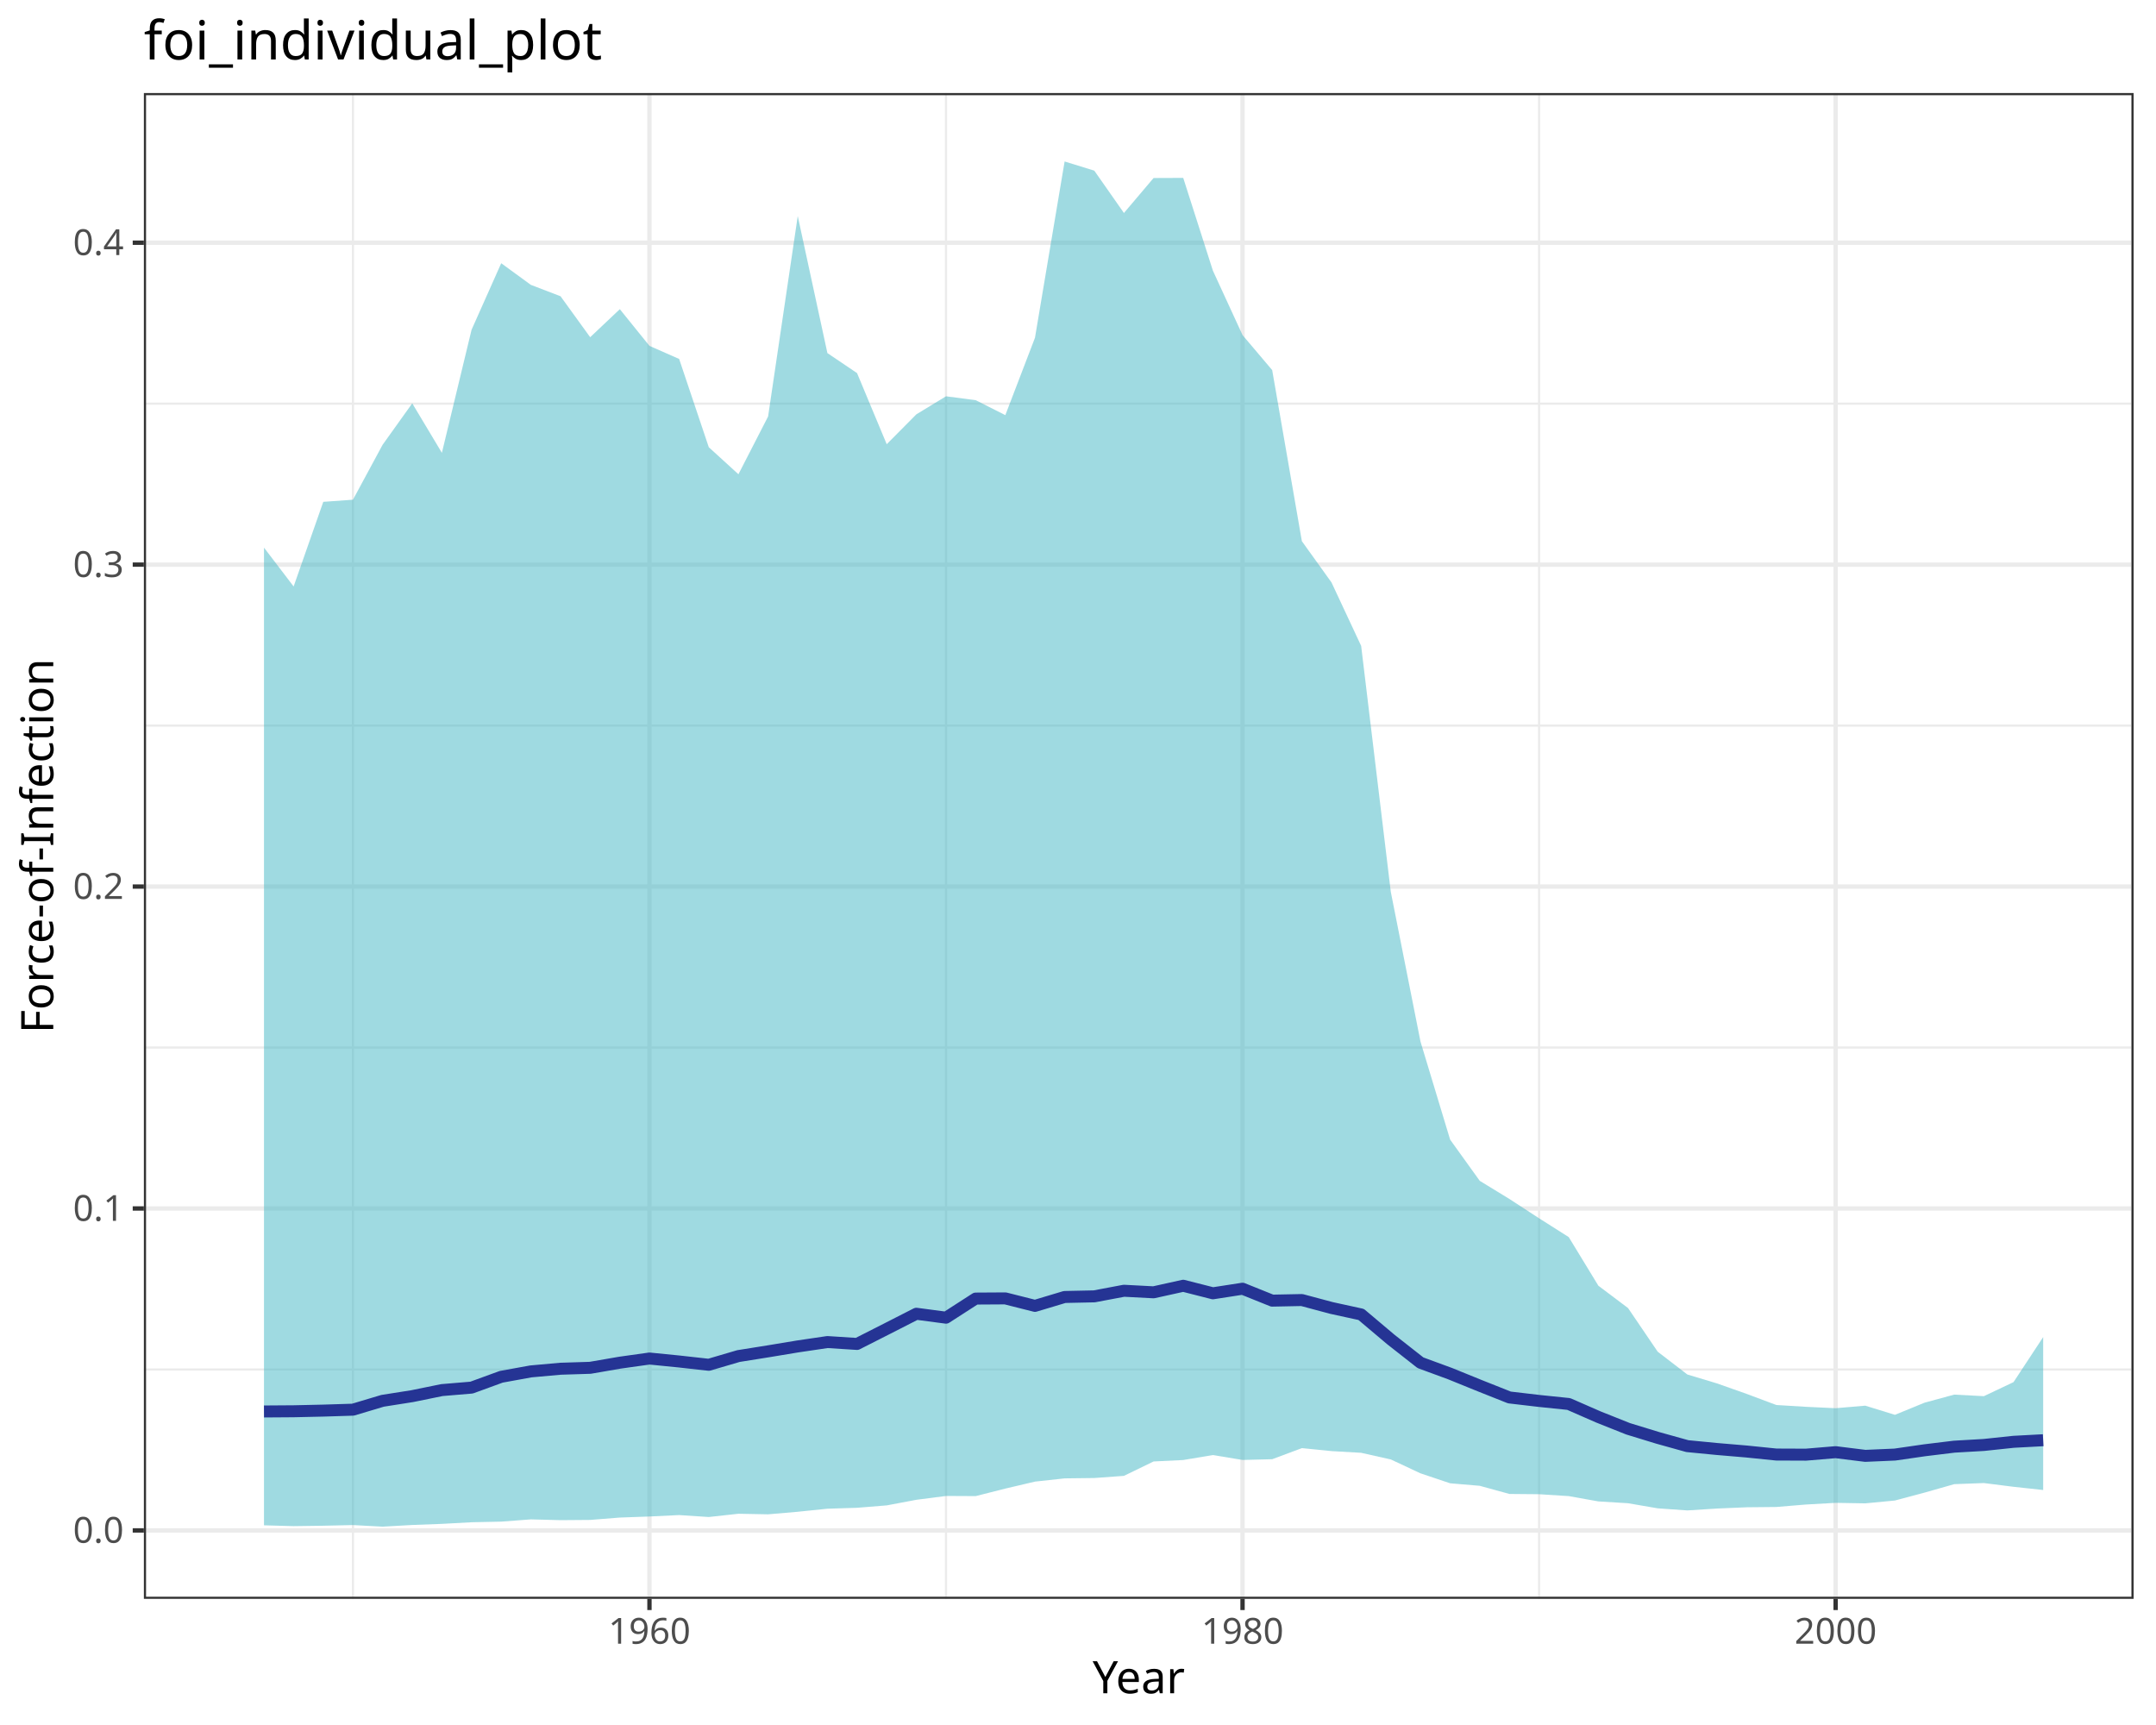
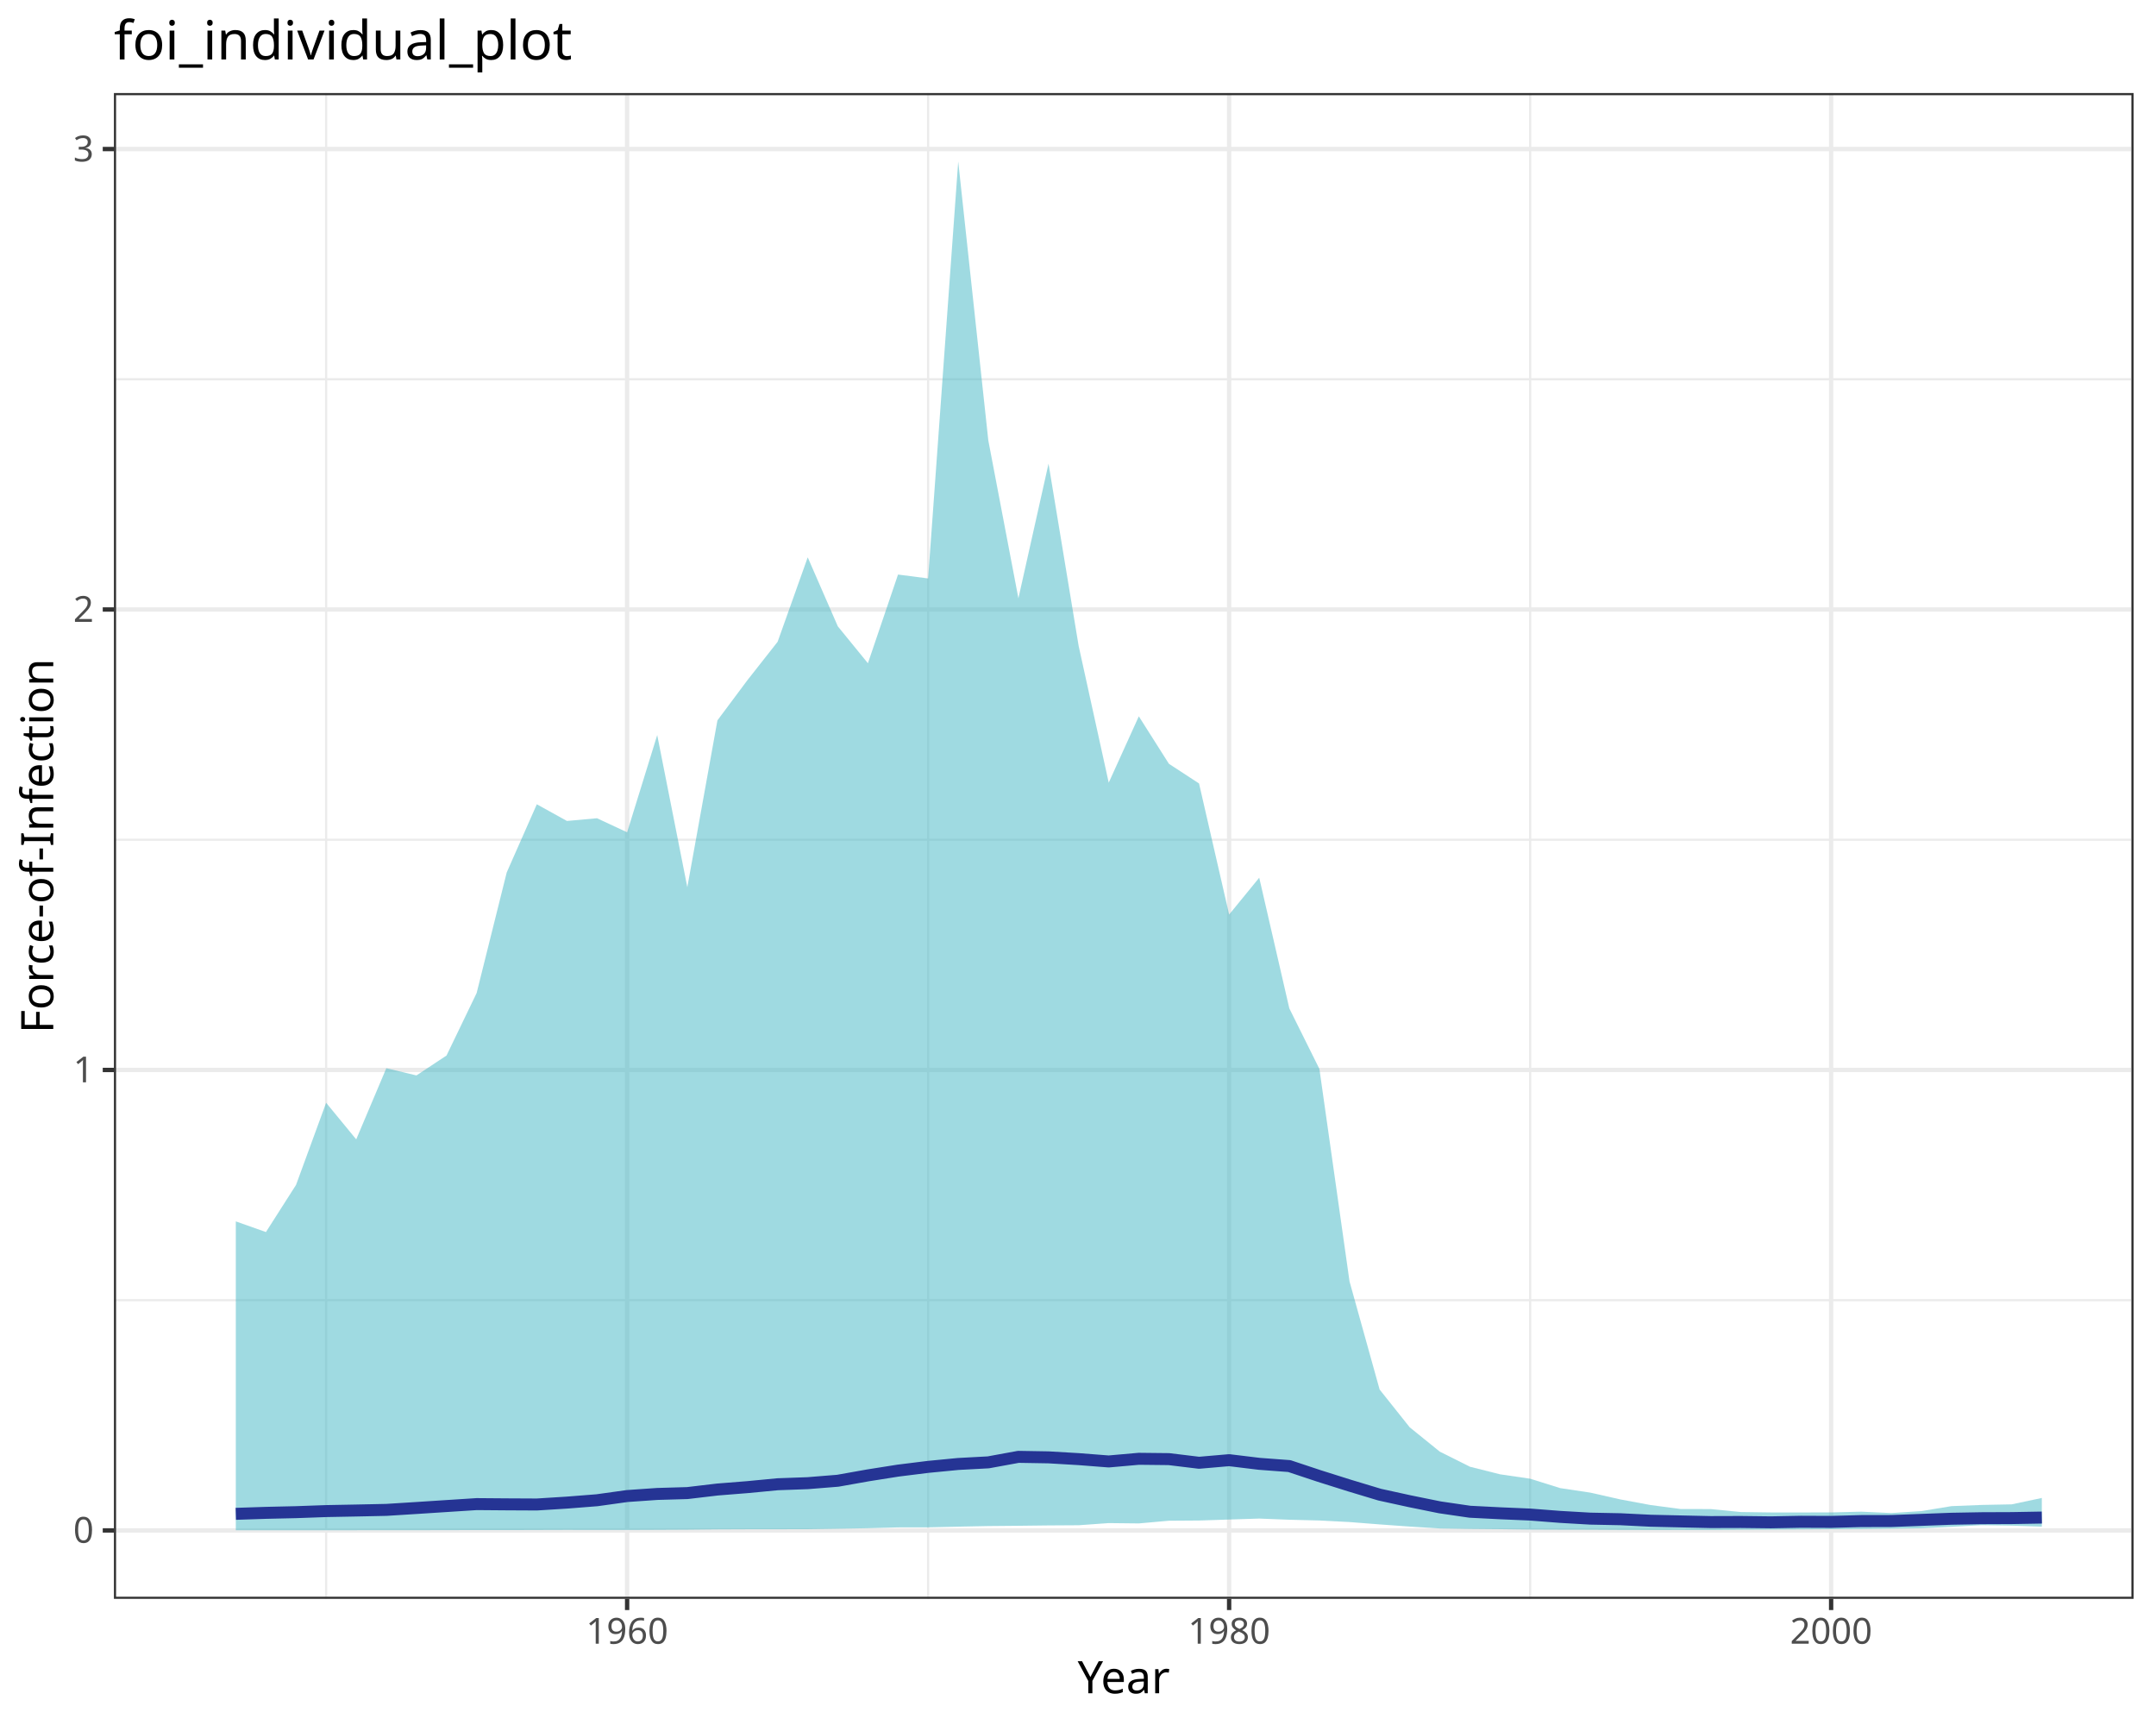
<svg xmlns="http://www.w3.org/2000/svg" class="svglite" data-engine-version="2.0" width="720.00pt" height="576.00pt" viewBox="0 0 720.00 576.00">
  <defs>
    <style type="text/css">
    .svglite line, .svglite polyline, .svglite polygon, .svglite path, .svglite rect, .svglite circle {
      fill: none;
      stroke: #000000;
      stroke-linecap: round;
      stroke-linejoin: round;
      stroke-miterlimit: 10.00;
    }
  </style>
  </defs>
  <rect width="100%" height="100%" style="stroke: none; fill: #FFFFFF;" />
  <defs>
    <clipPath id="cpMC4wMHw3MjAuMDB8MC4wMHw1NzYuMDA=">
      <rect x="0.00" y="0.00" width="720.00" height="576.00" />
    </clipPath>
  </defs>
  <g clip-path="url(#cpMC4wMHw3MjAuMDB8MC4wMHw1NzYuMDA=)">
    <rect x="0.00" y="0.00" width="720.00" height="576.00" style="stroke-width: 1.45; stroke: #FFFFFF; fill: #FFFFFF;" />
  </g>
  <defs>
-     <clipPath id="cpNDguMDV8NzEyLjUzfDMxLjA3fDUzMy44OA==">
-       <rect x="48.05" y="31.07" width="664.48" height="502.81" />
+     <clipPath id="cpMzguMDR8NzEyLjUzfDMxLjA3fDUzMy44OA==">
+       <rect x="38.04" y="31.07" width="674.48" height="502.81" />
    </clipPath>
  </defs>
-   <g clip-path="url(#cpNDguMDV8NzEyLjUzfDMxLjA3fDUzMy44OA==)">
-     <rect x="48.05" y="31.07" width="664.48" height="502.81" style="stroke-width: 1.45; stroke: none; fill: #FFFFFF;" />
-     <polyline points="48.05,457.28 712.53,457.28 " style="stroke-width: 0.73; stroke: #EBEBEB; stroke-linecap: butt;" />
-     <polyline points="48.05,349.78 712.53,349.78 " style="stroke-width: 0.73; stroke: #EBEBEB; stroke-linecap: butt;" />
-     <polyline points="48.05,242.28 712.53,242.28 " style="stroke-width: 0.73; stroke: #EBEBEB; stroke-linecap: butt;" />
-     <polyline points="48.05,134.79 712.53,134.79 " style="stroke-width: 0.73; stroke: #EBEBEB; stroke-linecap: butt;" />
-     <polyline points="117.87,533.88 117.87,31.07 " style="stroke-width: 0.73; stroke: #EBEBEB; stroke-linecap: butt;" />
-     <polyline points="315.92,533.88 315.92,31.07 " style="stroke-width: 0.73; stroke: #EBEBEB; stroke-linecap: butt;" />
-     <polyline points="513.98,533.88 513.98,31.07 " style="stroke-width: 0.73; stroke: #EBEBEB; stroke-linecap: butt;" />
+   <g clip-path="url(#cpMzguMDR8NzEyLjUzfDMxLjA3fDUzMy44OA==)">
+     <rect x="38.04" y="31.07" width="674.48" height="502.81" style="stroke-width: 1.45; stroke: none; fill: #FFFFFF;" />
+     <polyline points="38.04,434.15 712.53,434.15 " style="stroke-width: 0.73; stroke: #EBEBEB; stroke-linecap: butt;" />
+     <polyline points="38.04,280.40 712.53,280.40 " style="stroke-width: 0.73; stroke: #EBEBEB; stroke-linecap: butt;" />
+     <polyline points="38.04,126.64 712.53,126.64 " style="stroke-width: 0.73; stroke: #EBEBEB; stroke-linecap: butt;" />
+     <polyline points="108.91,533.88 108.91,31.07 " style="stroke-width: 0.73; stroke: #EBEBEB; stroke-linecap: butt;" />
+     <polyline points="309.95,533.88 309.95,31.07 " style="stroke-width: 0.73; stroke: #EBEBEB; stroke-linecap: butt;" />
+     <polyline points="510.99,533.88 510.99,31.07 " style="stroke-width: 0.73; stroke: #EBEBEB; stroke-linecap: butt;" />
    <polyline points="712.03,533.88 712.03,31.07 " style="stroke-width: 0.73; stroke: #EBEBEB; stroke-linecap: butt;" />
-     <polyline points="48.05,511.03 712.53,511.03 " style="stroke-width: 1.45; stroke: #EBEBEB; stroke-linecap: butt;" />
-     <polyline points="48.05,403.53 712.53,403.53 " style="stroke-width: 1.45; stroke: #EBEBEB; stroke-linecap: butt;" />
-     <polyline points="48.05,296.03 712.53,296.03 " style="stroke-width: 1.45; stroke: #EBEBEB; stroke-linecap: butt;" />
-     <polyline points="48.05,188.53 712.53,188.53 " style="stroke-width: 1.45; stroke: #EBEBEB; stroke-linecap: butt;" />
-     <polyline points="48.05,81.04 712.53,81.04 " style="stroke-width: 1.45; stroke: #EBEBEB; stroke-linecap: butt;" />
-     <polyline points="216.89,533.88 216.89,31.07 " style="stroke-width: 1.45; stroke: #EBEBEB; stroke-linecap: butt;" />
-     <polyline points="414.95,533.88 414.95,31.07 " style="stroke-width: 1.45; stroke: #EBEBEB; stroke-linecap: butt;" />
-     <polyline points="613.01,533.88 613.01,31.07 " style="stroke-width: 1.45; stroke: #EBEBEB; stroke-linecap: butt;" />
-     <polygon points="88.16,182.86 98.06,195.83 107.96,167.57 117.87,166.86 127.77,148.52 137.67,134.68 147.57,151.20 157.48,110.12 167.38,87.90 177.28,95.12 187.19,98.92 197.09,112.60 206.99,103.24 216.89,115.49 226.80,119.86 236.70,149.33 246.60,158.36 256.51,139.06 266.41,72.15 276.31,117.90 286.21,124.58 296.12,148.33 306.02,138.35 315.92,132.33 325.82,133.62 335.73,138.62 345.63,112.79 355.53,53.92 365.44,56.98 375.34,71.12 385.24,59.44 395.14,59.40 405.05,90.38 414.95,111.89 424.85,123.58 434.76,180.70 444.66,194.49 454.56,215.67 464.46,297.81 474.37,347.78 484.27,380.53 494.17,394.30 504.07,400.35 513.98,406.80 523.88,413.08 533.78,429.32 543.69,436.78 553.59,451.35 563.49,458.96 573.39,461.94 583.30,465.44 593.20,469.15 603.10,469.75 613.01,470.22 622.91,469.37 632.81,472.43 642.71,468.37 652.62,465.68 662.52,466.20 672.42,461.51 682.32,446.47 682.32,497.53 672.42,496.46 662.52,495.21 652.62,495.58 642.71,498.40 632.81,501.04 622.91,501.99 613.01,501.82 603.10,502.38 593.20,503.20 583.30,503.30 573.39,503.72 563.49,504.35 553.59,503.65 543.69,501.95 533.78,501.34 523.88,499.57 513.98,498.94 504.07,498.85 494.17,496.13 484.27,495.29 474.37,491.96 464.46,487.33 454.56,485.11 444.66,484.54 434.76,483.55 424.85,487.25 414.95,487.50 405.05,485.86 395.14,487.52 385.24,488.00 375.34,492.81 365.44,493.53 355.53,493.65 345.63,494.73 335.73,497.06 325.82,499.57 315.92,499.52 306.02,500.80 296.12,502.67 286.21,503.47 276.31,503.78 266.41,504.80 256.51,505.65 246.60,505.46 236.70,506.55 226.80,505.90 216.89,506.38 206.99,506.73 197.09,507.52 187.19,507.60 177.28,507.34 167.38,508.09 157.48,508.30 147.57,508.84 137.67,509.21 127.77,509.77 117.87,509.24 107.96,509.46 98.06,509.60 88.16,509.32 " style="stroke-width: 0.00; stroke: none; stroke-linecap: butt; fill: #41B6C4; fill-opacity: 0.50;" />
-     <polyline points="88.16,182.86 98.06,195.83 107.96,167.57 117.87,166.86 127.77,148.52 137.67,134.68 147.57,151.20 157.48,110.12 167.38,87.90 177.28,95.12 187.19,98.92 197.09,112.60 206.99,103.24 216.89,115.49 226.80,119.86 236.70,149.33 246.60,158.36 256.51,139.06 266.41,72.15 276.31,117.90 286.21,124.58 296.12,148.33 306.02,138.35 315.92,132.33 325.82,133.62 335.73,138.62 345.63,112.79 355.53,53.92 365.44,56.98 375.34,71.12 385.24,59.44 395.14,59.40 405.05,90.38 414.95,111.89 424.85,123.58 434.76,180.70 444.66,194.49 454.56,215.67 464.46,297.81 474.37,347.78 484.27,380.53 494.17,394.30 504.07,400.35 513.98,406.80 523.88,413.08 533.78,429.32 543.69,436.78 553.59,451.35 563.49,458.96 573.39,461.94 583.30,465.44 593.20,469.15 603.10,469.75 613.01,470.22 622.91,469.37 632.81,472.43 642.71,468.37 652.62,465.68 662.52,466.20 672.42,461.51 682.32,446.47 " style="stroke-width: 1.07; stroke: none; stroke-linecap: butt;" />
-     <polyline points="682.32,497.53 672.42,496.46 662.52,495.21 652.62,495.58 642.71,498.40 632.81,501.04 622.91,501.99 613.01,501.82 603.10,502.38 593.20,503.20 583.30,503.30 573.39,503.72 563.49,504.35 553.59,503.65 543.69,501.95 533.78,501.34 523.88,499.57 513.98,498.94 504.07,498.85 494.17,496.13 484.27,495.29 474.37,491.96 464.46,487.33 454.56,485.11 444.66,484.54 434.76,483.55 424.85,487.25 414.95,487.50 405.05,485.86 395.14,487.52 385.24,488.00 375.34,492.81 365.44,493.53 355.53,493.65 345.63,494.73 335.73,497.06 325.82,499.57 315.92,499.52 306.02,500.80 296.12,502.67 286.21,503.47 276.31,503.78 266.41,504.80 256.51,505.65 246.60,505.46 236.70,506.55 226.80,505.90 216.89,506.38 206.99,506.73 197.09,507.52 187.19,507.60 177.28,507.34 167.38,508.09 157.48,508.30 147.57,508.84 137.67,509.21 127.77,509.77 117.87,509.24 107.96,509.46 98.06,509.60 88.16,509.32 " style="stroke-width: 1.07; stroke: none; stroke-linecap: butt;" />
-     <polyline points="88.16,471.31 98.06,471.24 107.96,471.02 117.87,470.71 127.77,467.75 137.67,466.19 147.57,464.17 157.48,463.34 167.38,459.73 177.28,457.93 187.19,457.04 197.09,456.73 206.99,455.02 216.89,453.63 226.80,454.62 236.70,455.72 246.60,452.81 256.51,451.23 266.41,449.59 276.31,448.13 286.21,448.76 296.12,443.73 306.02,438.68 315.92,439.99 325.82,433.61 335.73,433.55 345.63,436.05 355.53,433.08 365.44,432.87 375.34,431.00 385.24,431.52 395.14,429.33 405.05,431.85 414.95,430.32 424.85,434.30 434.76,434.10 444.66,436.75 454.56,438.91 464.46,447.26 474.37,455.04 484.27,458.68 494.17,462.70 504.07,466.63 513.98,467.79 523.88,468.81 533.78,473.14 543.69,477.09 553.59,480.12 563.49,482.88 573.39,483.84 583.30,484.68 593.20,485.69 603.10,485.73 613.01,484.90 622.91,486.13 632.81,485.70 642.71,484.27 652.62,483.06 662.52,482.49 672.42,481.44 682.32,480.91 " style="stroke-width: 4.00; stroke: #253494; stroke-linecap: butt;" />
-     <rect x="48.05" y="31.07" width="664.48" height="502.81" style="stroke-width: 1.45; stroke: #333333;" />
+     <polyline points="38.04,511.03 712.53,511.03 " style="stroke-width: 1.45; stroke: #EBEBEB; stroke-linecap: butt;" />
+     <polyline points="38.04,357.27 712.53,357.27 " style="stroke-width: 1.45; stroke: #EBEBEB; stroke-linecap: butt;" />
+     <polyline points="38.04,203.52 712.53,203.52 " style="stroke-width: 1.45; stroke: #EBEBEB; stroke-linecap: butt;" />
+     <polyline points="38.04,49.77 712.53,49.77 " style="stroke-width: 1.45; stroke: #EBEBEB; stroke-linecap: butt;" />
+     <polyline points="209.43,533.88 209.43,31.07 " style="stroke-width: 1.45; stroke: #EBEBEB; stroke-linecap: butt;" />
+     <polyline points="410.47,533.88 410.47,31.07 " style="stroke-width: 1.45; stroke: #EBEBEB; stroke-linecap: butt;" />
+     <polyline points="611.51,533.88 611.51,31.07 " style="stroke-width: 1.45; stroke: #EBEBEB; stroke-linecap: butt;" />
+     <polygon points="78.75,407.84 88.81,411.40 98.86,395.66 108.91,368.23 118.96,380.45 129.01,356.69 139.07,359.10 149.12,352.45 159.17,331.60 169.22,291.32 179.27,268.56 189.33,274.13 199.38,273.22 209.43,277.92 219.48,245.45 229.53,296.25 239.59,240.54 249.64,227.07 259.69,214.30 269.74,186.10 279.79,209.14 289.84,221.47 299.90,191.85 309.95,193.15 320.00,53.92 330.05,147.08 340.10,199.78 350.16,154.83 360.21,215.65 370.26,261.35 380.31,239.19 390.36,255.04 400.42,261.61 410.47,305.38 420.52,293.08 430.57,336.71 440.62,356.93 450.68,427.89 460.73,463.99 470.78,476.60 480.83,484.73 490.88,489.76 500.94,492.29 510.99,493.76 521.04,496.90 531.09,498.41 541.14,500.68 551.19,502.55 561.25,503.88 571.30,503.90 581.35,504.89 591.40,505.03 601.45,505.03 611.51,505.02 621.56,504.77 631.61,505.23 641.66,504.57 651.71,502.92 661.77,502.52 671.82,502.32 681.87,500.19 681.87,509.77 671.82,509.43 661.77,509.27 651.71,509.82 641.66,510.31 631.61,510.46 621.56,510.58 611.51,510.63 601.45,510.70 591.40,510.76 581.35,510.81 571.30,510.90 561.25,510.88 551.19,510.89 541.14,510.87 531.09,510.81 521.04,510.79 510.99,510.75 500.94,510.62 490.88,510.53 480.83,510.37 470.78,509.74 460.73,509.02 450.68,508.23 440.62,507.71 430.57,507.46 420.52,507.07 410.47,507.39 400.42,507.72 390.36,507.79 380.31,508.69 370.26,508.58 360.21,509.30 350.16,509.36 340.10,509.48 330.05,509.57 320.00,509.77 309.95,510.00 299.90,510.02 289.84,510.29 279.79,510.47 269.74,510.62 259.69,510.64 249.64,510.65 239.59,510.69 229.53,510.79 219.48,510.84 209.43,510.88 199.38,510.88 189.33,510.86 179.27,510.89 169.22,510.92 159.17,510.91 149.12,510.93 139.07,510.95 129.01,510.95 118.96,510.96 108.91,510.97 98.86,510.97 88.81,510.97 78.75,510.96 " style="stroke-width: 0.00; stroke: none; stroke-linecap: butt; fill: #41B6C4; fill-opacity: 0.50;" />
+     <polyline points="78.75,407.84 88.81,411.40 98.86,395.66 108.91,368.23 118.96,380.45 129.01,356.69 139.07,359.10 149.12,352.45 159.17,331.60 169.22,291.32 179.27,268.56 189.33,274.13 199.38,273.22 209.43,277.92 219.48,245.45 229.53,296.25 239.59,240.54 249.64,227.07 259.69,214.30 269.74,186.10 279.79,209.14 289.84,221.47 299.90,191.85 309.95,193.15 320.00,53.92 330.05,147.08 340.10,199.78 350.16,154.83 360.21,215.65 370.26,261.35 380.31,239.19 390.36,255.04 400.42,261.61 410.47,305.38 420.52,293.08 430.57,336.71 440.62,356.93 450.68,427.89 460.73,463.99 470.78,476.60 480.83,484.73 490.88,489.76 500.94,492.29 510.99,493.76 521.04,496.90 531.09,498.41 541.14,500.68 551.19,502.55 561.25,503.88 571.30,503.90 581.35,504.89 591.40,505.03 601.45,505.03 611.51,505.02 621.56,504.77 631.61,505.23 641.66,504.57 651.71,502.92 661.77,502.52 671.82,502.32 681.87,500.19 " style="stroke-width: 1.07; stroke: none; stroke-linecap: butt;" />
+     <polyline points="681.87,509.77 671.82,509.43 661.77,509.27 651.71,509.82 641.66,510.31 631.61,510.46 621.56,510.58 611.51,510.63 601.45,510.70 591.40,510.76 581.35,510.81 571.30,510.90 561.25,510.88 551.19,510.89 541.14,510.87 531.09,510.81 521.04,510.79 510.99,510.75 500.94,510.62 490.88,510.53 480.83,510.37 470.78,509.74 460.73,509.02 450.68,508.23 440.62,507.71 430.57,507.46 420.52,507.07 410.47,507.39 400.42,507.72 390.36,507.79 380.31,508.69 370.26,508.58 360.21,509.30 350.16,509.36 340.10,509.48 330.05,509.57 320.00,509.77 309.95,510.00 299.90,510.02 289.84,510.29 279.79,510.47 269.74,510.62 259.69,510.64 249.64,510.65 239.59,510.69 229.53,510.79 219.48,510.84 209.43,510.88 199.38,510.88 189.33,510.86 179.27,510.89 169.22,510.92 159.17,510.91 149.12,510.93 139.07,510.95 129.01,510.95 118.96,510.96 108.91,510.97 98.86,510.97 88.81,510.97 78.75,510.96 " style="stroke-width: 1.07; stroke: none; stroke-linecap: butt;" />
+     <polyline points="78.75,505.49 88.81,505.16 98.86,504.93 108.91,504.57 118.96,504.38 129.01,504.17 139.07,503.54 149.12,502.89 159.17,502.24 169.22,502.32 179.27,502.37 189.33,501.74 199.38,500.95 209.43,499.55 219.48,498.85 229.53,498.56 239.59,497.37 249.64,496.57 259.69,495.61 269.74,495.25 279.79,494.44 289.84,492.65 299.90,491.06 309.95,489.81 320.00,488.84 330.05,488.30 340.10,486.46 350.16,486.63 360.21,487.22 370.26,488.00 380.31,487.11 390.36,487.22 400.42,488.44 410.47,487.57 420.52,488.79 430.57,489.54 440.62,492.88 450.68,496.05 460.73,499.08 470.78,501.28 480.83,503.32 490.88,504.79 500.94,505.30 510.99,505.73 521.04,506.51 531.09,507.09 541.14,507.29 551.19,507.79 561.25,508.02 571.30,508.24 581.35,508.21 591.40,508.33 601.45,508.14 611.51,508.18 621.56,507.91 631.61,507.89 641.66,507.51 651.71,507.13 661.77,506.95 671.82,506.91 681.87,506.73 " style="stroke-width: 4.00; stroke: #253494; stroke-linecap: butt;" />
+     <rect x="38.04" y="31.07" width="674.48" height="502.81" style="stroke-width: 1.45; stroke: #333333;" />
  </g>
  <g clip-path="url(#cpMC4wMHw3MjAuMDB8MC4wMHw1NzYuMDA=)">
-     <text x="41.33" y="515.15" text-anchor="end" style="font-size: 12.00px; fill: #4D4D4D; font-family: sans;" textLength="16.68px" lengthAdjust="spacingAndGlyphs">0.0</text>
-     <text x="41.33" y="407.66" text-anchor="end" style="font-size: 12.00px; fill: #4D4D4D; font-family: sans;" textLength="16.68px" lengthAdjust="spacingAndGlyphs">0.1</text>
-     <text x="41.33" y="300.16" text-anchor="end" style="font-size: 12.00px; fill: #4D4D4D; font-family: sans;" textLength="16.68px" lengthAdjust="spacingAndGlyphs">0.2</text>
-     <text x="41.33" y="192.66" text-anchor="end" style="font-size: 12.00px; fill: #4D4D4D; font-family: sans;" textLength="16.68px" lengthAdjust="spacingAndGlyphs">0.3</text>
-     <text x="41.33" y="85.17" text-anchor="end" style="font-size: 12.00px; fill: #4D4D4D; font-family: sans;" textLength="16.68px" lengthAdjust="spacingAndGlyphs">0.4</text>
-     <polyline points="44.32,511.03 48.05,511.03 " style="stroke-width: 1.45; stroke: #333333; stroke-linecap: butt;" />
-     <polyline points="44.32,403.53 48.05,403.53 " style="stroke-width: 1.45; stroke: #333333; stroke-linecap: butt;" />
-     <polyline points="44.32,296.03 48.05,296.03 " style="stroke-width: 1.45; stroke: #333333; stroke-linecap: butt;" />
-     <polyline points="44.32,188.53 48.05,188.53 " style="stroke-width: 1.45; stroke: #333333; stroke-linecap: butt;" />
-     <polyline points="44.32,81.04 48.05,81.04 " style="stroke-width: 1.45; stroke: #333333; stroke-linecap: butt;" />
-     <polyline points="216.89,537.62 216.89,533.88 " style="stroke-width: 1.45; stroke: #333333; stroke-linecap: butt;" />
-     <polyline points="414.95,537.62 414.95,533.88 " style="stroke-width: 1.45; stroke: #333333; stroke-linecap: butt;" />
-     <polyline points="613.01,537.62 613.01,533.88 " style="stroke-width: 1.45; stroke: #333333; stroke-linecap: butt;" />
-     <text x="216.89" y="548.86" text-anchor="middle" style="font-size: 12.00px; fill: #4D4D4D; font-family: sans;" textLength="26.70px" lengthAdjust="spacingAndGlyphs">1960</text>
-     <text x="414.95" y="548.86" text-anchor="middle" style="font-size: 12.00px; fill: #4D4D4D; font-family: sans;" textLength="26.70px" lengthAdjust="spacingAndGlyphs">1980</text>
-     <text x="613.01" y="548.86" text-anchor="middle" style="font-size: 12.00px; fill: #4D4D4D; font-family: sans;" textLength="26.70px" lengthAdjust="spacingAndGlyphs">2000</text>
-     <text x="380.29" y="565.41" text-anchor="middle" style="font-size: 15.00px; font-family: sans;" textLength="31.69px" lengthAdjust="spacingAndGlyphs">Year</text>
+     <text x="31.32" y="515.15" text-anchor="end" style="font-size: 12.00px; fill: #4D4D4D; font-family: sans;" textLength="6.67px" lengthAdjust="spacingAndGlyphs">0</text>
+     <text x="31.32" y="361.40" text-anchor="end" style="font-size: 12.00px; fill: #4D4D4D; font-family: sans;" textLength="6.67px" lengthAdjust="spacingAndGlyphs">1</text>
+     <text x="31.32" y="207.65" text-anchor="end" style="font-size: 12.00px; fill: #4D4D4D; font-family: sans;" textLength="6.67px" lengthAdjust="spacingAndGlyphs">2</text>
+     <text x="31.32" y="53.90" text-anchor="end" style="font-size: 12.00px; fill: #4D4D4D; font-family: sans;" textLength="6.67px" lengthAdjust="spacingAndGlyphs">3</text>
+     <polyline points="34.31,511.03 38.04,511.03 " style="stroke-width: 1.45; stroke: #333333; stroke-linecap: butt;" />
+     <polyline points="34.31,357.27 38.04,357.27 " style="stroke-width: 1.45; stroke: #333333; stroke-linecap: butt;" />
+     <polyline points="34.31,203.52 38.04,203.52 " style="stroke-width: 1.45; stroke: #333333; stroke-linecap: butt;" />
+     <polyline points="34.31,49.77 38.04,49.77 " style="stroke-width: 1.45; stroke: #333333; stroke-linecap: butt;" />
+     <polyline points="209.43,537.62 209.43,533.88 " style="stroke-width: 1.45; stroke: #333333; stroke-linecap: butt;" />
+     <polyline points="410.47,537.62 410.47,533.88 " style="stroke-width: 1.45; stroke: #333333; stroke-linecap: butt;" />
+     <polyline points="611.51,537.62 611.51,533.88 " style="stroke-width: 1.45; stroke: #333333; stroke-linecap: butt;" />
+     <text x="209.43" y="548.86" text-anchor="middle" style="font-size: 12.00px; fill: #4D4D4D; font-family: sans;" textLength="26.70px" lengthAdjust="spacingAndGlyphs">1960</text>
+     <text x="410.47" y="548.86" text-anchor="middle" style="font-size: 12.00px; fill: #4D4D4D; font-family: sans;" textLength="26.70px" lengthAdjust="spacingAndGlyphs">1980</text>
+     <text x="611.51" y="548.86" text-anchor="middle" style="font-size: 12.00px; fill: #4D4D4D; font-family: sans;" textLength="26.70px" lengthAdjust="spacingAndGlyphs">2000</text>
+     <text x="375.29" y="565.41" text-anchor="middle" style="font-size: 15.00px; font-family: sans;" textLength="31.69px" lengthAdjust="spacingAndGlyphs">Year</text>
    <text transform="translate(17.79,282.47) rotate(-90)" text-anchor="middle" style="font-size: 15.00px; font-family: sans;" textLength="117.56px" lengthAdjust="spacingAndGlyphs">Force-of-Infection</text>
-     <text x="48.05" y="19.86" style="font-size: 18.00px; font-family: sans;" textLength="143.10px" lengthAdjust="spacingAndGlyphs">foi_individual_plot</text>
+     <text x="38.04" y="19.86" style="font-size: 18.00px; font-family: sans;" textLength="143.10px" lengthAdjust="spacingAndGlyphs">foi_individual_plot</text>
  </g>
</svg>
